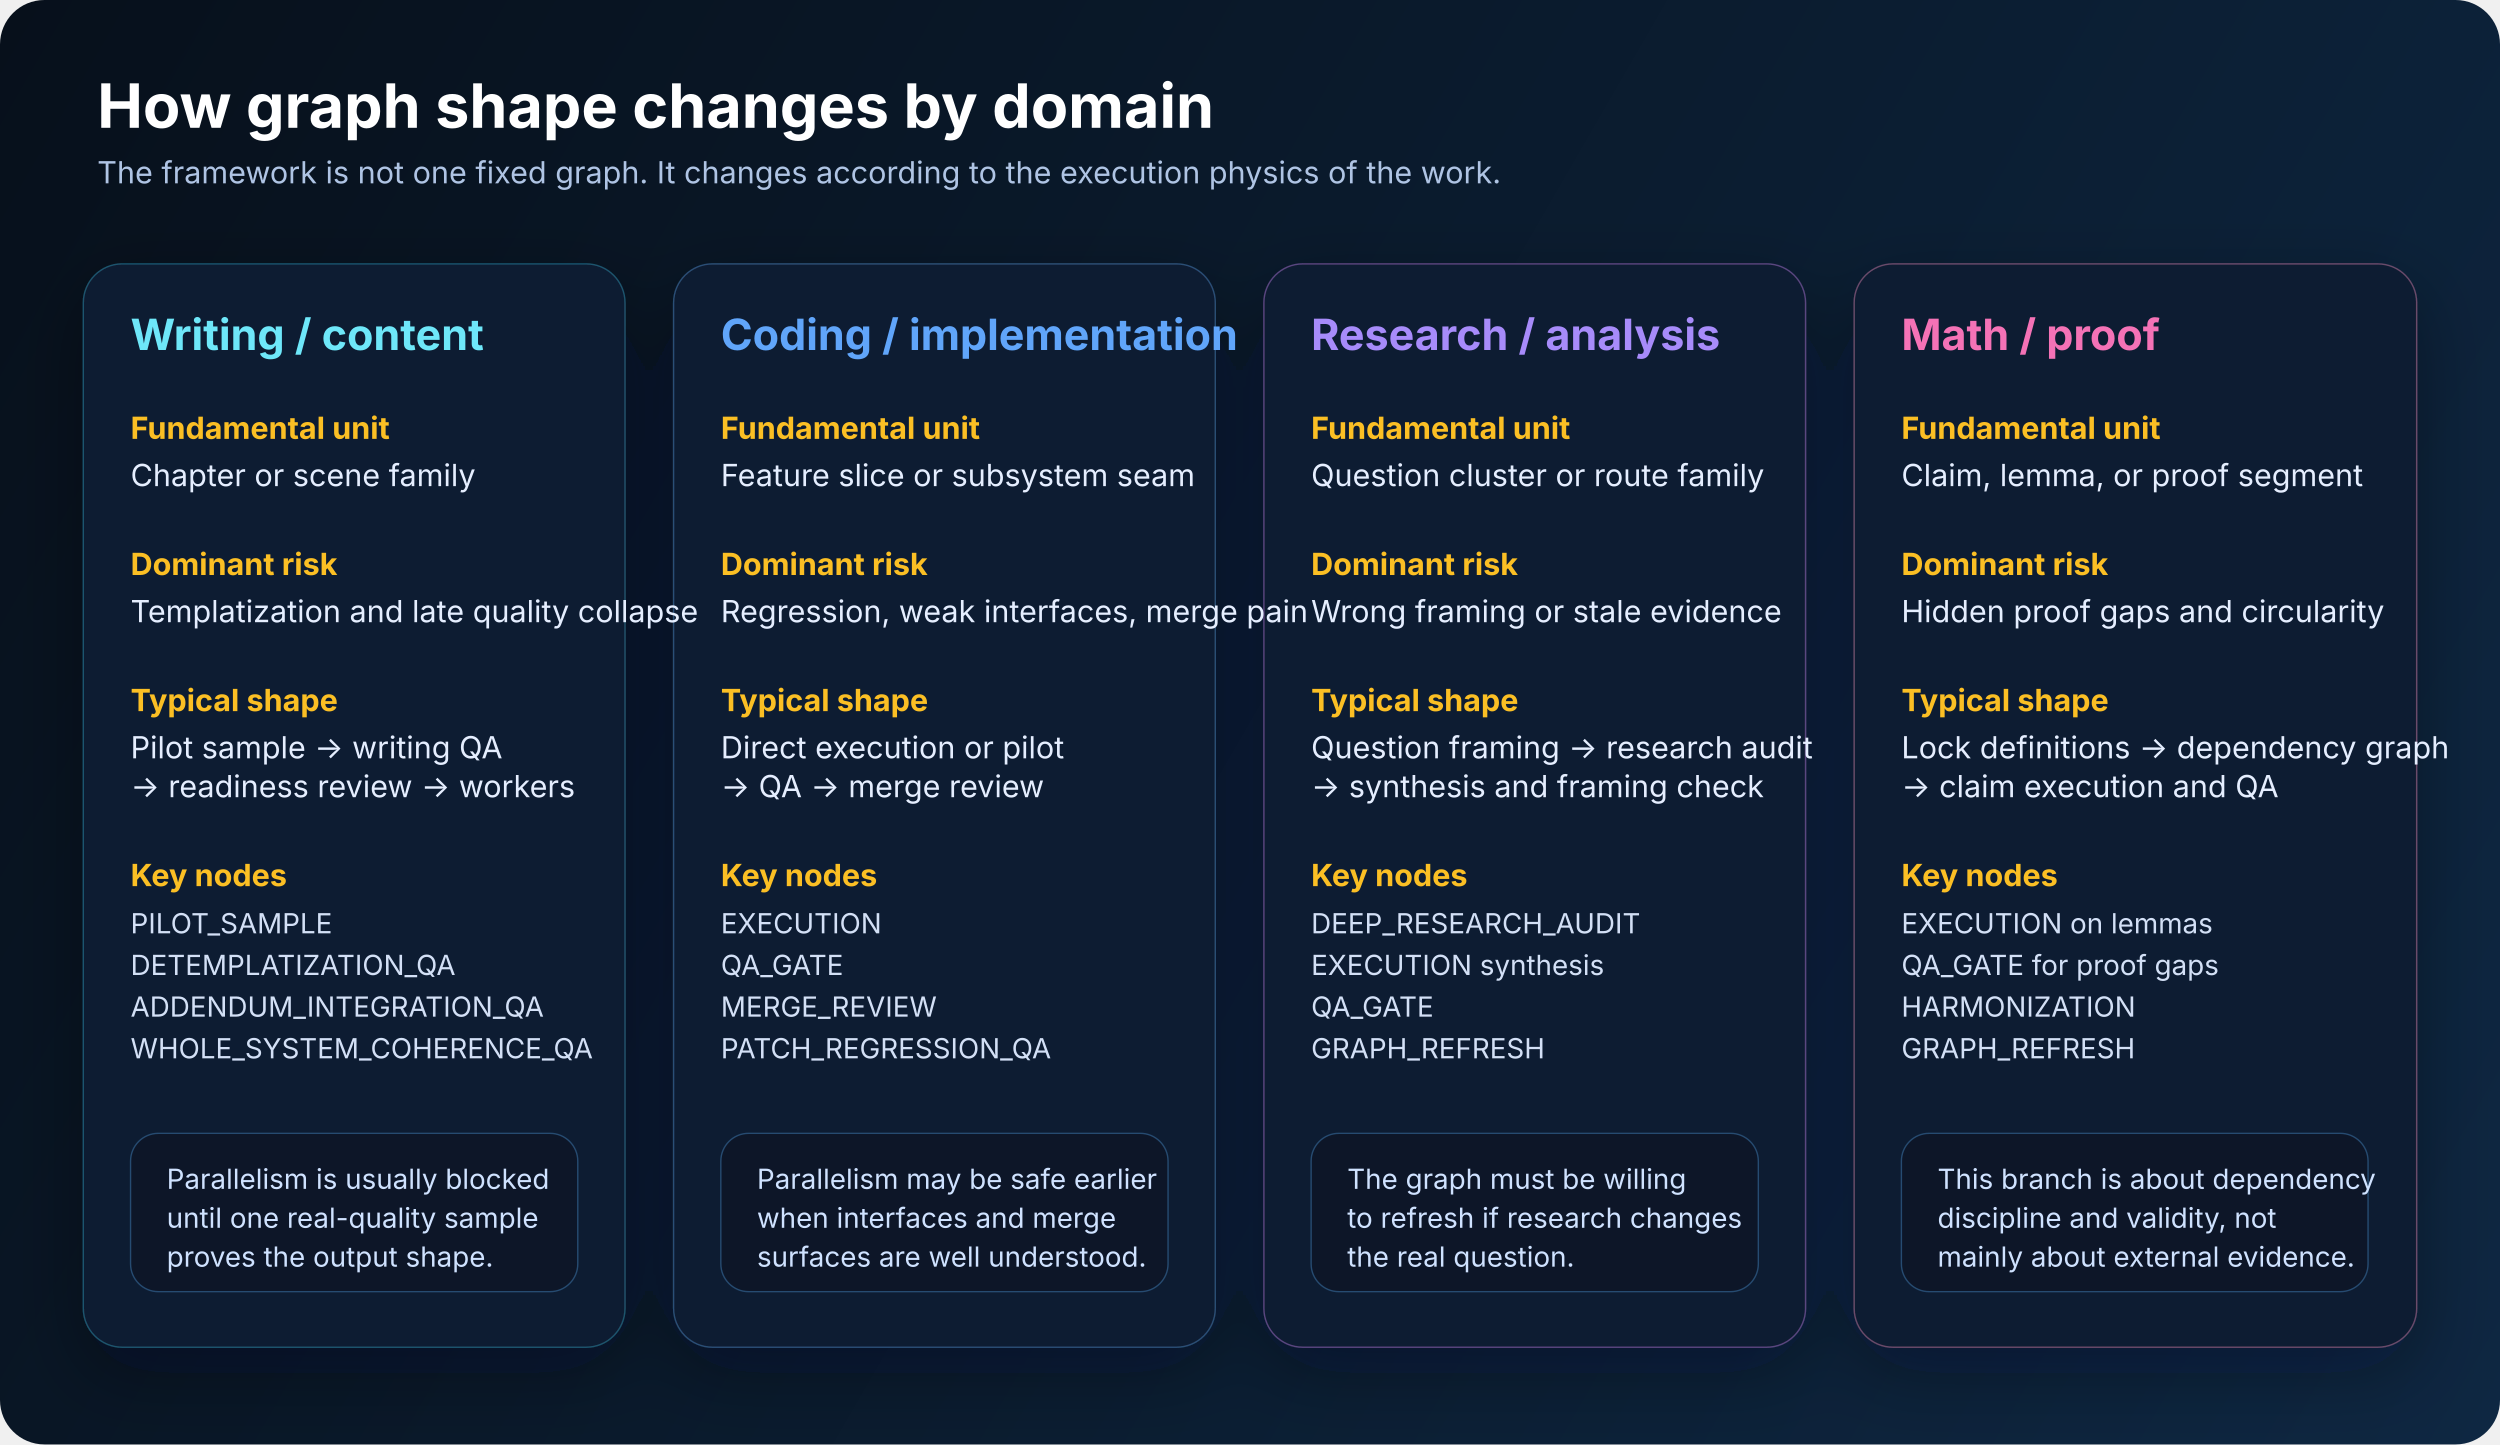
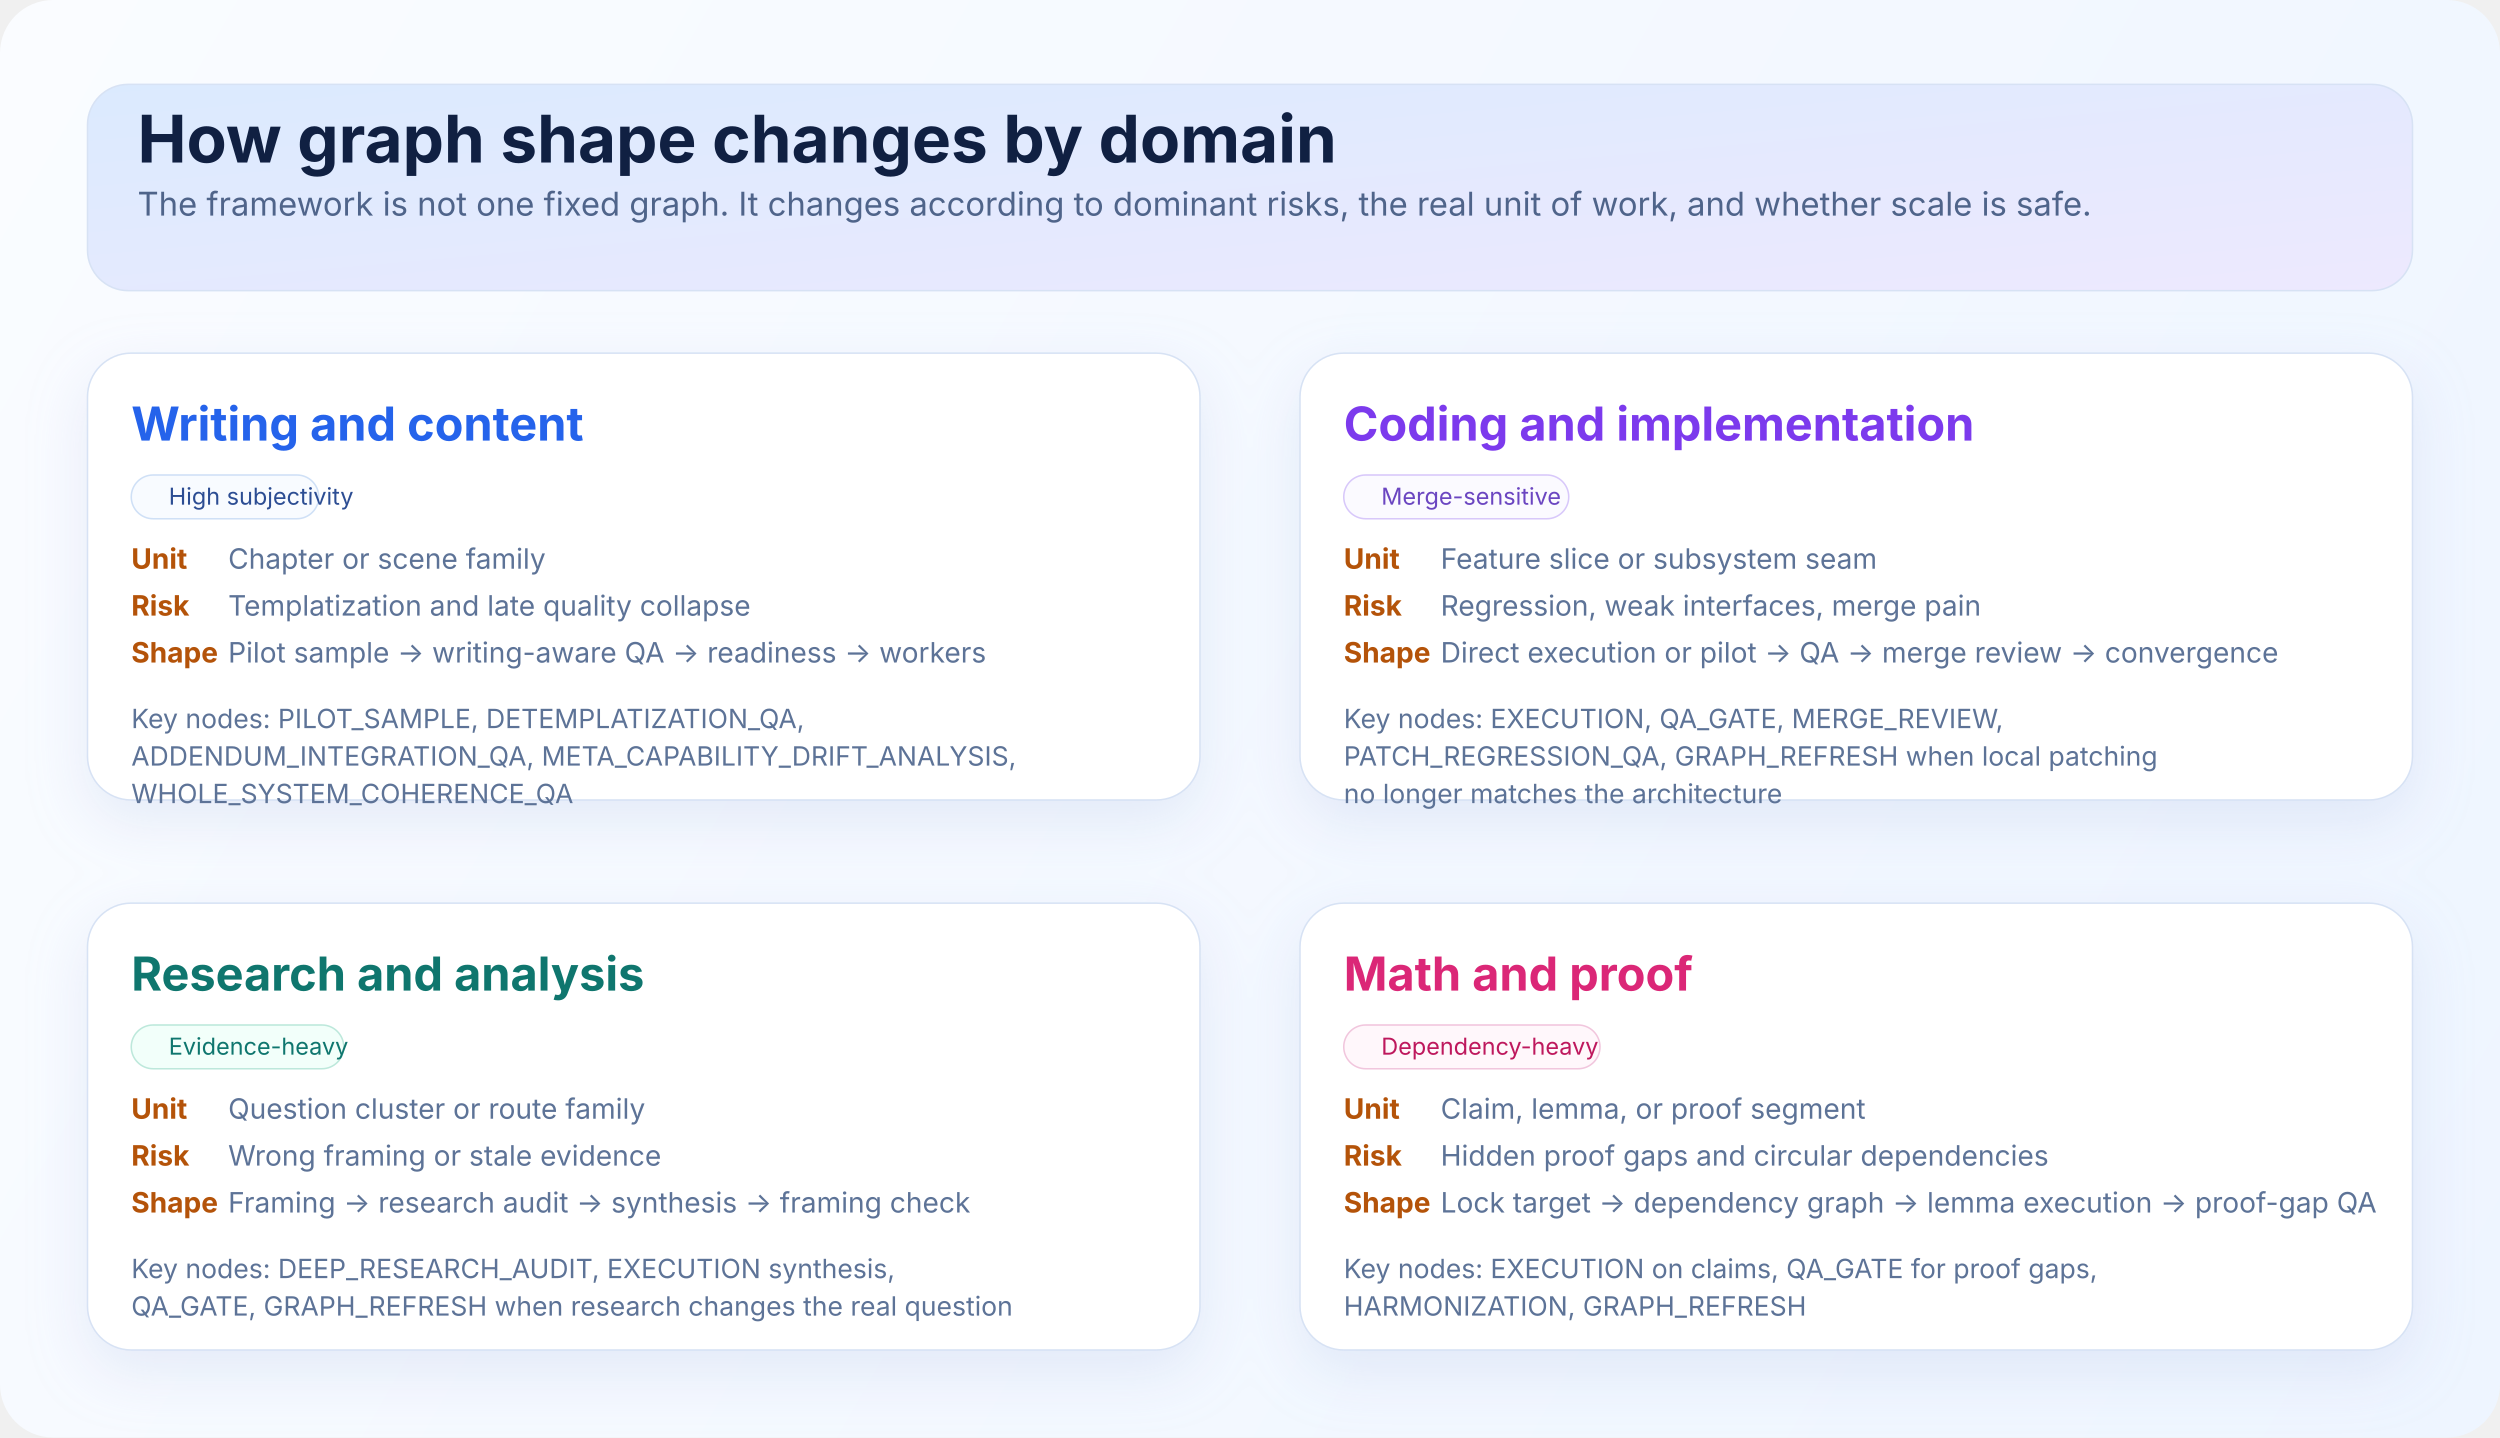
- <svg xmlns="http://www.w3.org/2000/svg" width="1800" height="1040" viewBox="0 0 1800 1040" fill="none">
+ <svg xmlns="http://www.w3.org/2000/svg" width="1600" height="920" viewBox="0 0 1600 920">
  <defs>
-     <linearGradient id="bg" x1="0" y1="0" x2="1800" y2="1040" gradientUnits="userSpaceOnUse">
-       <stop stop-color="#07101B" />
-       <stop offset="1" stop-color="#0E2742" />
+     <linearGradient id="bg" x1="0" y1="0" x2="1600" y2="920" gradientUnits="userSpaceOnUse">
+       <stop stop-color="#FAFCFF" />
+       <stop offset="1" stop-color="#EEF5FF" />
+     </linearGradient>
+     <linearGradient id="band" x1="0" y1="0" x2="1" y2="1">
+       <stop stop-color="#DBEAFE" />
+       <stop offset="1" stop-color="#EDE9FE" />
    </linearGradient>
    <filter id="shadow" x="-20%" y="-20%" width="140%" height="140%">
-       <feDropShadow dx="0" dy="18" stdDeviation="26" flood-color="#020617" flood-opacity="0.34" />
+       <feDropShadow dx="0" dy="14" stdDeviation="18" flood-color="#B7C7E6" flood-opacity="0.30" />
    </filter>
  </defs>
-   <rect width="1800" height="1040" rx="32" fill="url(#bg)" />
-   <text x="70" y="92" fill="white" font-size="44" font-family="Inter, Segoe UI, Arial" font-weight="700">How graph shape changes by domain</text>
-   <text x="70" y="132" fill="#AFC4E4" font-size="22" font-family="Inter, Segoe UI, Arial">The framework is not one fixed graph. It changes according to the execution physics of the work.</text>
+   <rect width="1600" height="920" rx="34" fill="url(#bg)" />
+   <rect x="56" y="54" width="1488" height="132" rx="26" fill="url(#band)" stroke="#D7E2F4" />
+   <text x="88" y="104" fill="#102042" font-size="42" font-family="Inter,Segoe UI,Arial" font-weight="700">How graph shape changes by domain</text>
+   <text x="88" y="138" fill="#4F648A" font-size="21" font-family="Inter,Segoe UI,Arial">The framework is not one fixed graph. It changes according to dominant risks, the real unit of work, and whether scale is safe.</text>
  <g filter="url(#shadow)">
-     <rect x="60" y="190" width="390" height="780" rx="28" fill="#101B31" stroke="#1F556E" />
-     <rect x="485" y="190" width="390" height="780" rx="28" fill="#101B31" stroke="#2B4F76" />
-     <rect x="910" y="190" width="390" height="780" rx="28" fill="#101B31" stroke="#5A4680" />
-     <rect x="1335" y="190" width="405" height="780" rx="28" fill="#101B31" stroke="#6A4B6B" />
+     <rect x="56" y="226" width="712" height="286" rx="28" fill="#FFFFFF" stroke="#D7E2F4" />
+     <rect x="832" y="226" width="712" height="286" rx="28" fill="#FFFFFF" stroke="#D7E2F4" />
+     <rect x="56" y="578" width="712" height="286" rx="28" fill="#FFFFFF" stroke="#D7E2F4" />
+     <rect x="832" y="578" width="712" height="286" rx="28" fill="#FFFFFF" stroke="#D7E2F4" />
  </g>
-   <text x="94" y="252" fill="#6EE7F9" font-size="31" font-family="Inter, Segoe UI, Arial" font-weight="700">Writing / content</text>
-   <text x="519" y="252" fill="#60A5FA" font-size="31" font-family="Inter, Segoe UI, Arial" font-weight="700">Coding / implementation</text>
-   <text x="944" y="252" fill="#A78BFA" font-size="31" font-family="Inter, Segoe UI, Arial" font-weight="700">Research / analysis</text>
-   <text x="1369" y="252" fill="#F472B6" font-size="31" font-family="Inter, Segoe UI, Arial" font-weight="700">Math / proof</text>
-   <text x="94" y="316" fill="#FBBF24" font-size="22" font-family="Inter, Segoe UI, Arial" font-weight="700">Fundamental unit</text>
-   <text x="94" y="350" fill="#E5EEFF" font-size="22" font-family="Inter, Segoe UI, Arial">Chapter or scene family</text>
-   <text x="94" y="414" fill="#FBBF24" font-size="22" font-family="Inter, Segoe UI, Arial" font-weight="700">Dominant risk</text>
-   <text x="94" y="448" fill="#E5EEFF" font-size="22" font-family="Inter, Segoe UI, Arial">Templatization and late quality collapse</text>
-   <text x="94" y="512" fill="#FBBF24" font-size="22" font-family="Inter, Segoe UI, Arial" font-weight="700">Typical shape</text>
-   <text x="94" y="546" fill="#E5EEFF" font-size="22" font-family="Inter, Segoe UI, Arial">Pilot sample → writing QA</text>
-   <text x="94" y="574" fill="#E5EEFF" font-size="22" font-family="Inter, Segoe UI, Arial">→ readiness review → workers</text>
-   <text x="94" y="638" fill="#FBBF24" font-size="22" font-family="Inter, Segoe UI, Arial" font-weight="700">Key nodes</text>
-   <text x="94" y="672" fill="#D3E0F6" font-size="20" font-family="Inter, Segoe UI, Arial">PILOT_SAMPLE</text>
-   <text x="94" y="702" fill="#D3E0F6" font-size="20" font-family="Inter, Segoe UI, Arial">DETEMPLATIZATION_QA</text>
-   <text x="94" y="732" fill="#D3E0F6" font-size="20" font-family="Inter, Segoe UI, Arial">ADDENDUM_INTEGRATION_QA</text>
-   <text x="94" y="762" fill="#D3E0F6" font-size="20" font-family="Inter, Segoe UI, Arial">WHOLE_SYSTEM_COHERENCE_QA</text>
-   <rect x="94" y="816" width="322" height="114" rx="20" fill="#0D1628" stroke="#264B71" />
-   <text x="120" y="856" fill="#CFE2FF" font-size="20" font-family="Inter, Segoe UI, Arial">Parallelism is usually blocked</text>
-   <text x="120" y="884" fill="#CFE2FF" font-size="20" font-family="Inter, Segoe UI, Arial">until one real-quality sample</text>
-   <text x="120" y="912" fill="#CFE2FF" font-size="20" font-family="Inter, Segoe UI, Arial">proves the output shape.</text>
-   <text x="519" y="316" fill="#FBBF24" font-size="22" font-family="Inter, Segoe UI, Arial" font-weight="700">Fundamental unit</text>
-   <text x="519" y="350" fill="#E5EEFF" font-size="22" font-family="Inter, Segoe UI, Arial">Feature slice or subsystem seam</text>
-   <text x="519" y="414" fill="#FBBF24" font-size="22" font-family="Inter, Segoe UI, Arial" font-weight="700">Dominant risk</text>
-   <text x="519" y="448" fill="#E5EEFF" font-size="22" font-family="Inter, Segoe UI, Arial">Regression, weak interfaces, merge pain</text>
-   <text x="519" y="512" fill="#FBBF24" font-size="22" font-family="Inter, Segoe UI, Arial" font-weight="700">Typical shape</text>
-   <text x="519" y="546" fill="#E5EEFF" font-size="22" font-family="Inter, Segoe UI, Arial">Direct execution or pilot</text>
-   <text x="519" y="574" fill="#E5EEFF" font-size="22" font-family="Inter, Segoe UI, Arial">→ QA → merge review</text>
-   <text x="519" y="638" fill="#FBBF24" font-size="22" font-family="Inter, Segoe UI, Arial" font-weight="700">Key nodes</text>
-   <text x="519" y="672" fill="#D3E0F6" font-size="20" font-family="Inter, Segoe UI, Arial">EXECUTION</text>
-   <text x="519" y="702" fill="#D3E0F6" font-size="20" font-family="Inter, Segoe UI, Arial">QA_GATE</text>
-   <text x="519" y="732" fill="#D3E0F6" font-size="20" font-family="Inter, Segoe UI, Arial">MERGE_REVIEW</text>
-   <text x="519" y="762" fill="#D3E0F6" font-size="20" font-family="Inter, Segoe UI, Arial">PATCH_REGRESSION_QA</text>
-   <rect x="519" y="816" width="322" height="114" rx="20" fill="#0D1628" stroke="#264B71" />
-   <text x="545" y="856" fill="#CFE2FF" font-size="20" font-family="Inter, Segoe UI, Arial">Parallelism may be safe earlier</text>
-   <text x="545" y="884" fill="#CFE2FF" font-size="20" font-family="Inter, Segoe UI, Arial">when interfaces and merge</text>
-   <text x="545" y="912" fill="#CFE2FF" font-size="20" font-family="Inter, Segoe UI, Arial">surfaces are well understood.</text>
-   <text x="944" y="316" fill="#FBBF24" font-size="22" font-family="Inter, Segoe UI, Arial" font-weight="700">Fundamental unit</text>
-   <text x="944" y="350" fill="#E5EEFF" font-size="22" font-family="Inter, Segoe UI, Arial">Question cluster or route family</text>
-   <text x="944" y="414" fill="#FBBF24" font-size="22" font-family="Inter, Segoe UI, Arial" font-weight="700">Dominant risk</text>
-   <text x="944" y="448" fill="#E5EEFF" font-size="22" font-family="Inter, Segoe UI, Arial">Wrong framing or stale evidence</text>
-   <text x="944" y="512" fill="#FBBF24" font-size="22" font-family="Inter, Segoe UI, Arial" font-weight="700">Typical shape</text>
-   <text x="944" y="546" fill="#E5EEFF" font-size="22" font-family="Inter, Segoe UI, Arial">Question framing → research audit</text>
-   <text x="944" y="574" fill="#E5EEFF" font-size="22" font-family="Inter, Segoe UI, Arial">→ synthesis and framing check</text>
-   <text x="944" y="638" fill="#FBBF24" font-size="22" font-family="Inter, Segoe UI, Arial" font-weight="700">Key nodes</text>
-   <text x="944" y="672" fill="#D3E0F6" font-size="20" font-family="Inter, Segoe UI, Arial">DEEP_RESEARCH_AUDIT</text>
-   <text x="944" y="702" fill="#D3E0F6" font-size="20" font-family="Inter, Segoe UI, Arial">EXECUTION synthesis</text>
-   <text x="944" y="732" fill="#D3E0F6" font-size="20" font-family="Inter, Segoe UI, Arial">QA_GATE</text>
-   <text x="944" y="762" fill="#D3E0F6" font-size="20" font-family="Inter, Segoe UI, Arial">GRAPH_REFRESH</text>
-   <rect x="944" y="816" width="322" height="114" rx="20" fill="#0D1628" stroke="#264B71" />
-   <text x="970" y="856" fill="#CFE2FF" font-size="20" font-family="Inter, Segoe UI, Arial">The graph must be willing</text>
-   <text x="970" y="884" fill="#CFE2FF" font-size="20" font-family="Inter, Segoe UI, Arial">to refresh if research changes</text>
-   <text x="970" y="912" fill="#CFE2FF" font-size="20" font-family="Inter, Segoe UI, Arial">the real question.</text>
-   <text x="1369" y="316" fill="#FBBF24" font-size="22" font-family="Inter, Segoe UI, Arial" font-weight="700">Fundamental unit</text>
-   <text x="1369" y="350" fill="#E5EEFF" font-size="22" font-family="Inter, Segoe UI, Arial">Claim, lemma, or proof segment</text>
-   <text x="1369" y="414" fill="#FBBF24" font-size="22" font-family="Inter, Segoe UI, Arial" font-weight="700">Dominant risk</text>
-   <text x="1369" y="448" fill="#E5EEFF" font-size="22" font-family="Inter, Segoe UI, Arial">Hidden proof gaps and circularity</text>
-   <text x="1369" y="512" fill="#FBBF24" font-size="22" font-family="Inter, Segoe UI, Arial" font-weight="700">Typical shape</text>
-   <text x="1369" y="546" fill="#E5EEFF" font-size="22" font-family="Inter, Segoe UI, Arial">Lock definitions → dependency graph</text>
-   <text x="1369" y="574" fill="#E5EEFF" font-size="22" font-family="Inter, Segoe UI, Arial">→ claim execution and QA</text>
-   <text x="1369" y="638" fill="#FBBF24" font-size="22" font-family="Inter, Segoe UI, Arial" font-weight="700">Key nodes</text>
-   <text x="1369" y="672" fill="#D3E0F6" font-size="20" font-family="Inter, Segoe UI, Arial">EXECUTION on lemmas</text>
-   <text x="1369" y="702" fill="#D3E0F6" font-size="20" font-family="Inter, Segoe UI, Arial">QA_GATE for proof gaps</text>
-   <text x="1369" y="732" fill="#D3E0F6" font-size="20" font-family="Inter, Segoe UI, Arial">HARMONIZATION</text>
-   <text x="1369" y="762" fill="#D3E0F6" font-size="20" font-family="Inter, Segoe UI, Arial">GRAPH_REFRESH</text>
-   <rect x="1369" y="816" width="336" height="114" rx="20" fill="#0D1628" stroke="#264B71" />
-   <text x="1395" y="856" fill="#CFE2FF" font-size="20" font-family="Inter, Segoe UI, Arial">This branch is about dependency</text>
-   <text x="1395" y="884" fill="#CFE2FF" font-size="20" font-family="Inter, Segoe UI, Arial">discipline and validity, not</text>
-   <text x="1395" y="912" fill="#CFE2FF" font-size="20" font-family="Inter, Segoe UI, Arial">mainly about external evidence.</text>
+   <text x="84" y="282" fill="#2563EB" font-size="30" font-family="Inter,Segoe UI,Arial" font-weight="700">Writing and content</text>
+   <rect x="84" y="304" width="120" height="28" rx="14" fill="#F8FBFF" stroke="#CFE0F6" />
+   <text x="108" y="323" fill="#2C4D93" font-size="15" font-family="Inter,Segoe UI,Arial">High subjectivity</text>
+   <text x="84" y="364" fill="#B45309" font-size="18" font-family="Inter,Segoe UI,Arial" font-weight="700">Unit</text>
+   <text x="146" y="364" fill="#5D7397" font-size="18" font-family="Inter,Segoe UI,Arial">Chapter or scene family</text>
+   <text x="84" y="394" fill="#B45309" font-size="18" font-family="Inter,Segoe UI,Arial" font-weight="700">Risk</text>
+   <text x="146" y="394" fill="#5D7397" font-size="18" font-family="Inter,Segoe UI,Arial">Templatization and late quality collapse</text>
+   <text x="84" y="424" fill="#B45309" font-size="18" font-family="Inter,Segoe UI,Arial" font-weight="700">Shape</text>
+   <text x="146" y="424" fill="#5D7397" font-size="18" font-family="Inter,Segoe UI,Arial">Pilot sample → writing-aware QA → readiness → workers</text>
+   <text x="84" y="466" fill="#5D7397" font-size="17" font-family="Inter,Segoe UI,Arial">Key nodes: PILOT_SAMPLE, DETEMPLATIZATION_QA,</text>
+   <text x="84" y="490" fill="#5D7397" font-size="17" font-family="Inter,Segoe UI,Arial">ADDENDUM_INTEGRATION_QA, META_CAPABILITY_DRIFT_ANALYSIS,</text>
+   <text x="84" y="514" fill="#5D7397" font-size="17" font-family="Inter,Segoe UI,Arial">WHOLE_SYSTEM_COHERENCE_QA</text>
+   <text x="860" y="282" fill="#7C3AED" font-size="30" font-family="Inter,Segoe UI,Arial" font-weight="700">Coding and implementation</text>
+   <rect x="860" y="304" width="144" height="28" rx="14" fill="#FBFAFF" stroke="#D8C8FA" />
+   <text x="884" y="323" fill="#6B46C1" font-size="15" font-family="Inter,Segoe UI,Arial">Merge-sensitive</text>
+   <text x="860" y="364" fill="#B45309" font-size="18" font-family="Inter,Segoe UI,Arial" font-weight="700">Unit</text>
+   <text x="922" y="364" fill="#5D7397" font-size="18" font-family="Inter,Segoe UI,Arial">Feature slice or subsystem seam</text>
+   <text x="860" y="394" fill="#B45309" font-size="18" font-family="Inter,Segoe UI,Arial" font-weight="700">Risk</text>
+   <text x="922" y="394" fill="#5D7397" font-size="18" font-family="Inter,Segoe UI,Arial">Regression, weak interfaces, merge pain</text>
+   <text x="860" y="424" fill="#B45309" font-size="18" font-family="Inter,Segoe UI,Arial" font-weight="700">Shape</text>
+   <text x="922" y="424" fill="#5D7397" font-size="18" font-family="Inter,Segoe UI,Arial">Direct execution or pilot → QA → merge review → convergence</text>
+   <text x="860" y="466" fill="#5D7397" font-size="17" font-family="Inter,Segoe UI,Arial">Key nodes: EXECUTION, QA_GATE, MERGE_REVIEW,</text>
+   <text x="860" y="490" fill="#5D7397" font-size="17" font-family="Inter,Segoe UI,Arial">PATCH_REGRESSION_QA, GRAPH_REFRESH when local patching</text>
+   <text x="860" y="514" fill="#5D7397" font-size="17" font-family="Inter,Segoe UI,Arial">no longer matches the architecture</text>
+   <text x="84" y="634" fill="#0F766E" font-size="30" font-family="Inter,Segoe UI,Arial" font-weight="700">Research and analysis</text>
+   <rect x="84" y="656" width="136" height="28" rx="14" fill="#F2FFFA" stroke="#BDE8DB" />
+   <text x="108" y="675" fill="#0F766E" font-size="15" font-family="Inter,Segoe UI,Arial">Evidence-heavy</text>
+   <text x="84" y="716" fill="#B45309" font-size="18" font-family="Inter,Segoe UI,Arial" font-weight="700">Unit</text>
+   <text x="146" y="716" fill="#5D7397" font-size="18" font-family="Inter,Segoe UI,Arial">Question cluster or route family</text>
+   <text x="84" y="746" fill="#B45309" font-size="18" font-family="Inter,Segoe UI,Arial" font-weight="700">Risk</text>
+   <text x="146" y="746" fill="#5D7397" font-size="18" font-family="Inter,Segoe UI,Arial">Wrong framing or stale evidence</text>
+   <text x="84" y="776" fill="#B45309" font-size="18" font-family="Inter,Segoe UI,Arial" font-weight="700">Shape</text>
+   <text x="146" y="776" fill="#5D7397" font-size="18" font-family="Inter,Segoe UI,Arial">Framing → research audit → synthesis → framing check</text>
+   <text x="84" y="818" fill="#5D7397" font-size="17" font-family="Inter,Segoe UI,Arial">Key nodes: DEEP_RESEARCH_AUDIT, EXECUTION synthesis,</text>
+   <text x="84" y="842" fill="#5D7397" font-size="17" font-family="Inter,Segoe UI,Arial">QA_GATE, GRAPH_REFRESH when research changes the real question</text>
+   <text x="860" y="634" fill="#DB2777" font-size="30" font-family="Inter,Segoe UI,Arial" font-weight="700">Math and proof</text>
+   <rect x="860" y="656" width="164" height="28" rx="14" fill="#FFF7FB" stroke="#F1C6DD" />
+   <text x="884" y="675" fill="#BE185D" font-size="15" font-family="Inter,Segoe UI,Arial">Dependency-heavy</text>
+   <text x="860" y="716" fill="#B45309" font-size="18" font-family="Inter,Segoe UI,Arial" font-weight="700">Unit</text>
+   <text x="922" y="716" fill="#5D7397" font-size="18" font-family="Inter,Segoe UI,Arial">Claim, lemma, or proof segment</text>
+   <text x="860" y="746" fill="#B45309" font-size="18" font-family="Inter,Segoe UI,Arial" font-weight="700">Risk</text>
+   <text x="922" y="746" fill="#5D7397" font-size="18" font-family="Inter,Segoe UI,Arial">Hidden proof gaps and circular dependencies</text>
+   <text x="860" y="776" fill="#B45309" font-size="18" font-family="Inter,Segoe UI,Arial" font-weight="700">Shape</text>
+   <text x="922" y="776" fill="#5D7397" font-size="18" font-family="Inter,Segoe UI,Arial">Lock target → dependency graph → lemma execution → proof-gap QA</text>
+   <text x="860" y="818" fill="#5D7397" font-size="17" font-family="Inter,Segoe UI,Arial">Key nodes: EXECUTION on claims, QA_GATE for proof gaps,</text>
+   <text x="860" y="842" fill="#5D7397" font-size="17" font-family="Inter,Segoe UI,Arial">HARMONIZATION, GRAPH_REFRESH</text>
</svg>
